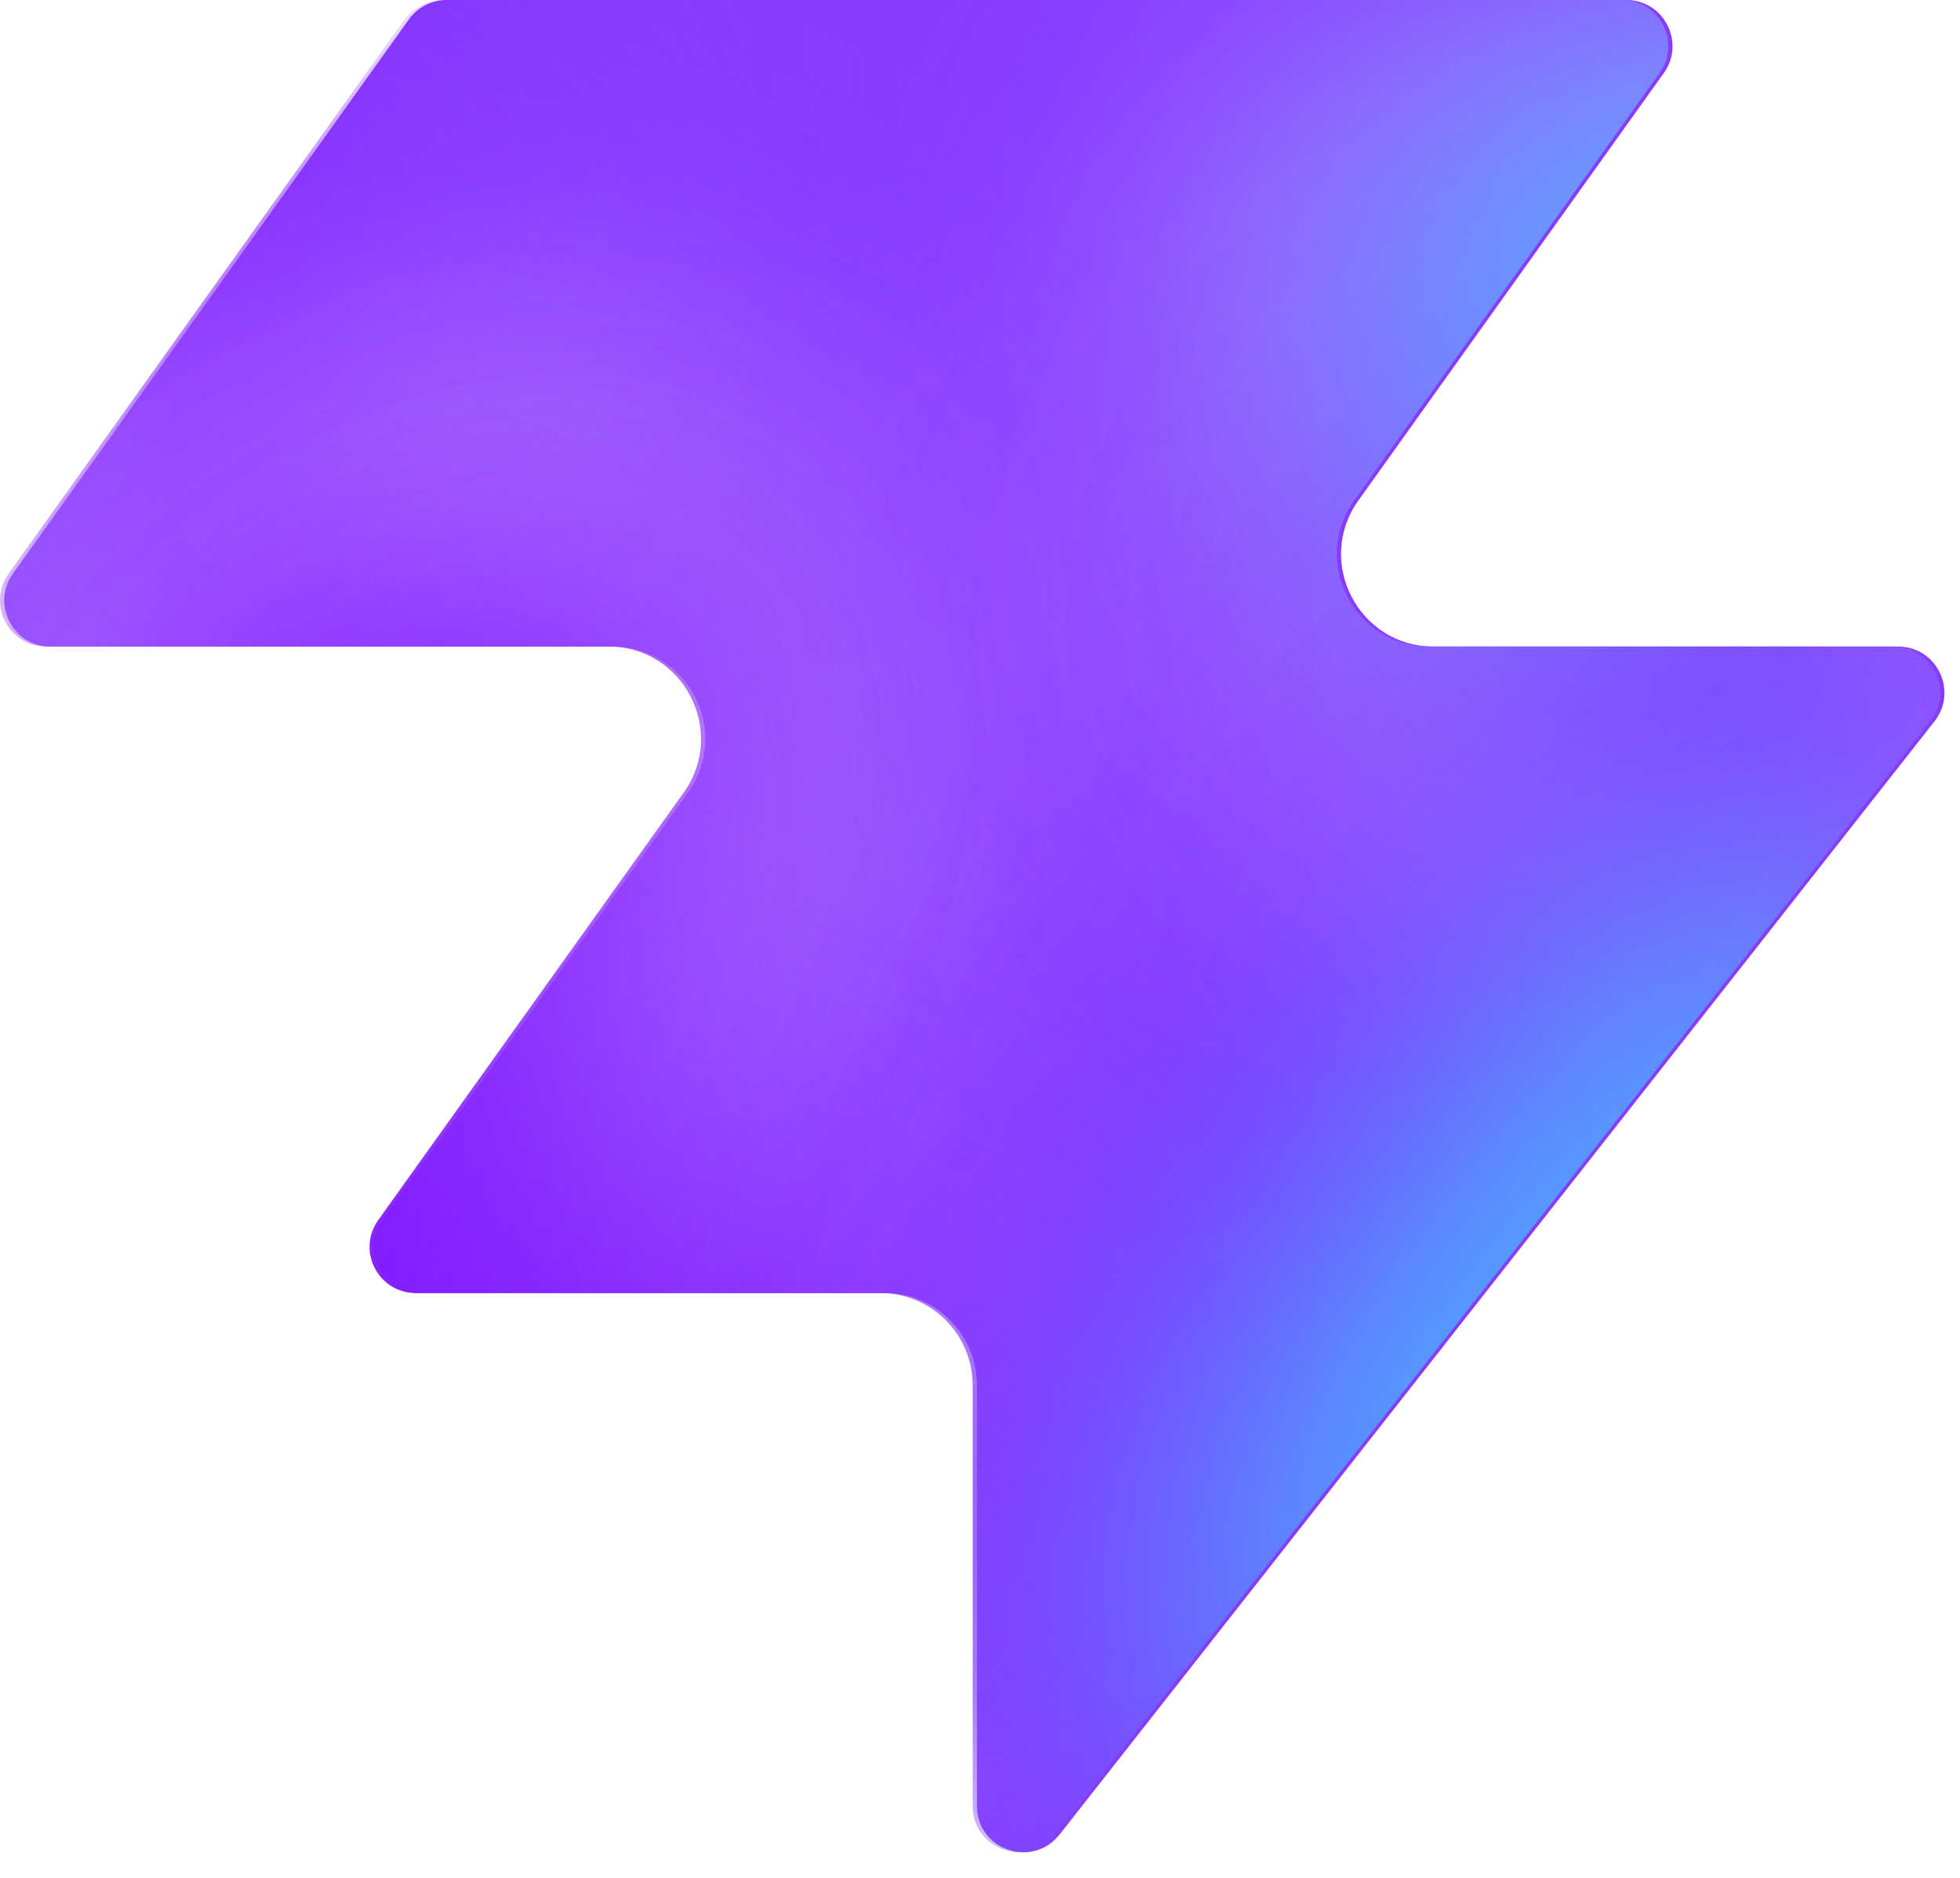
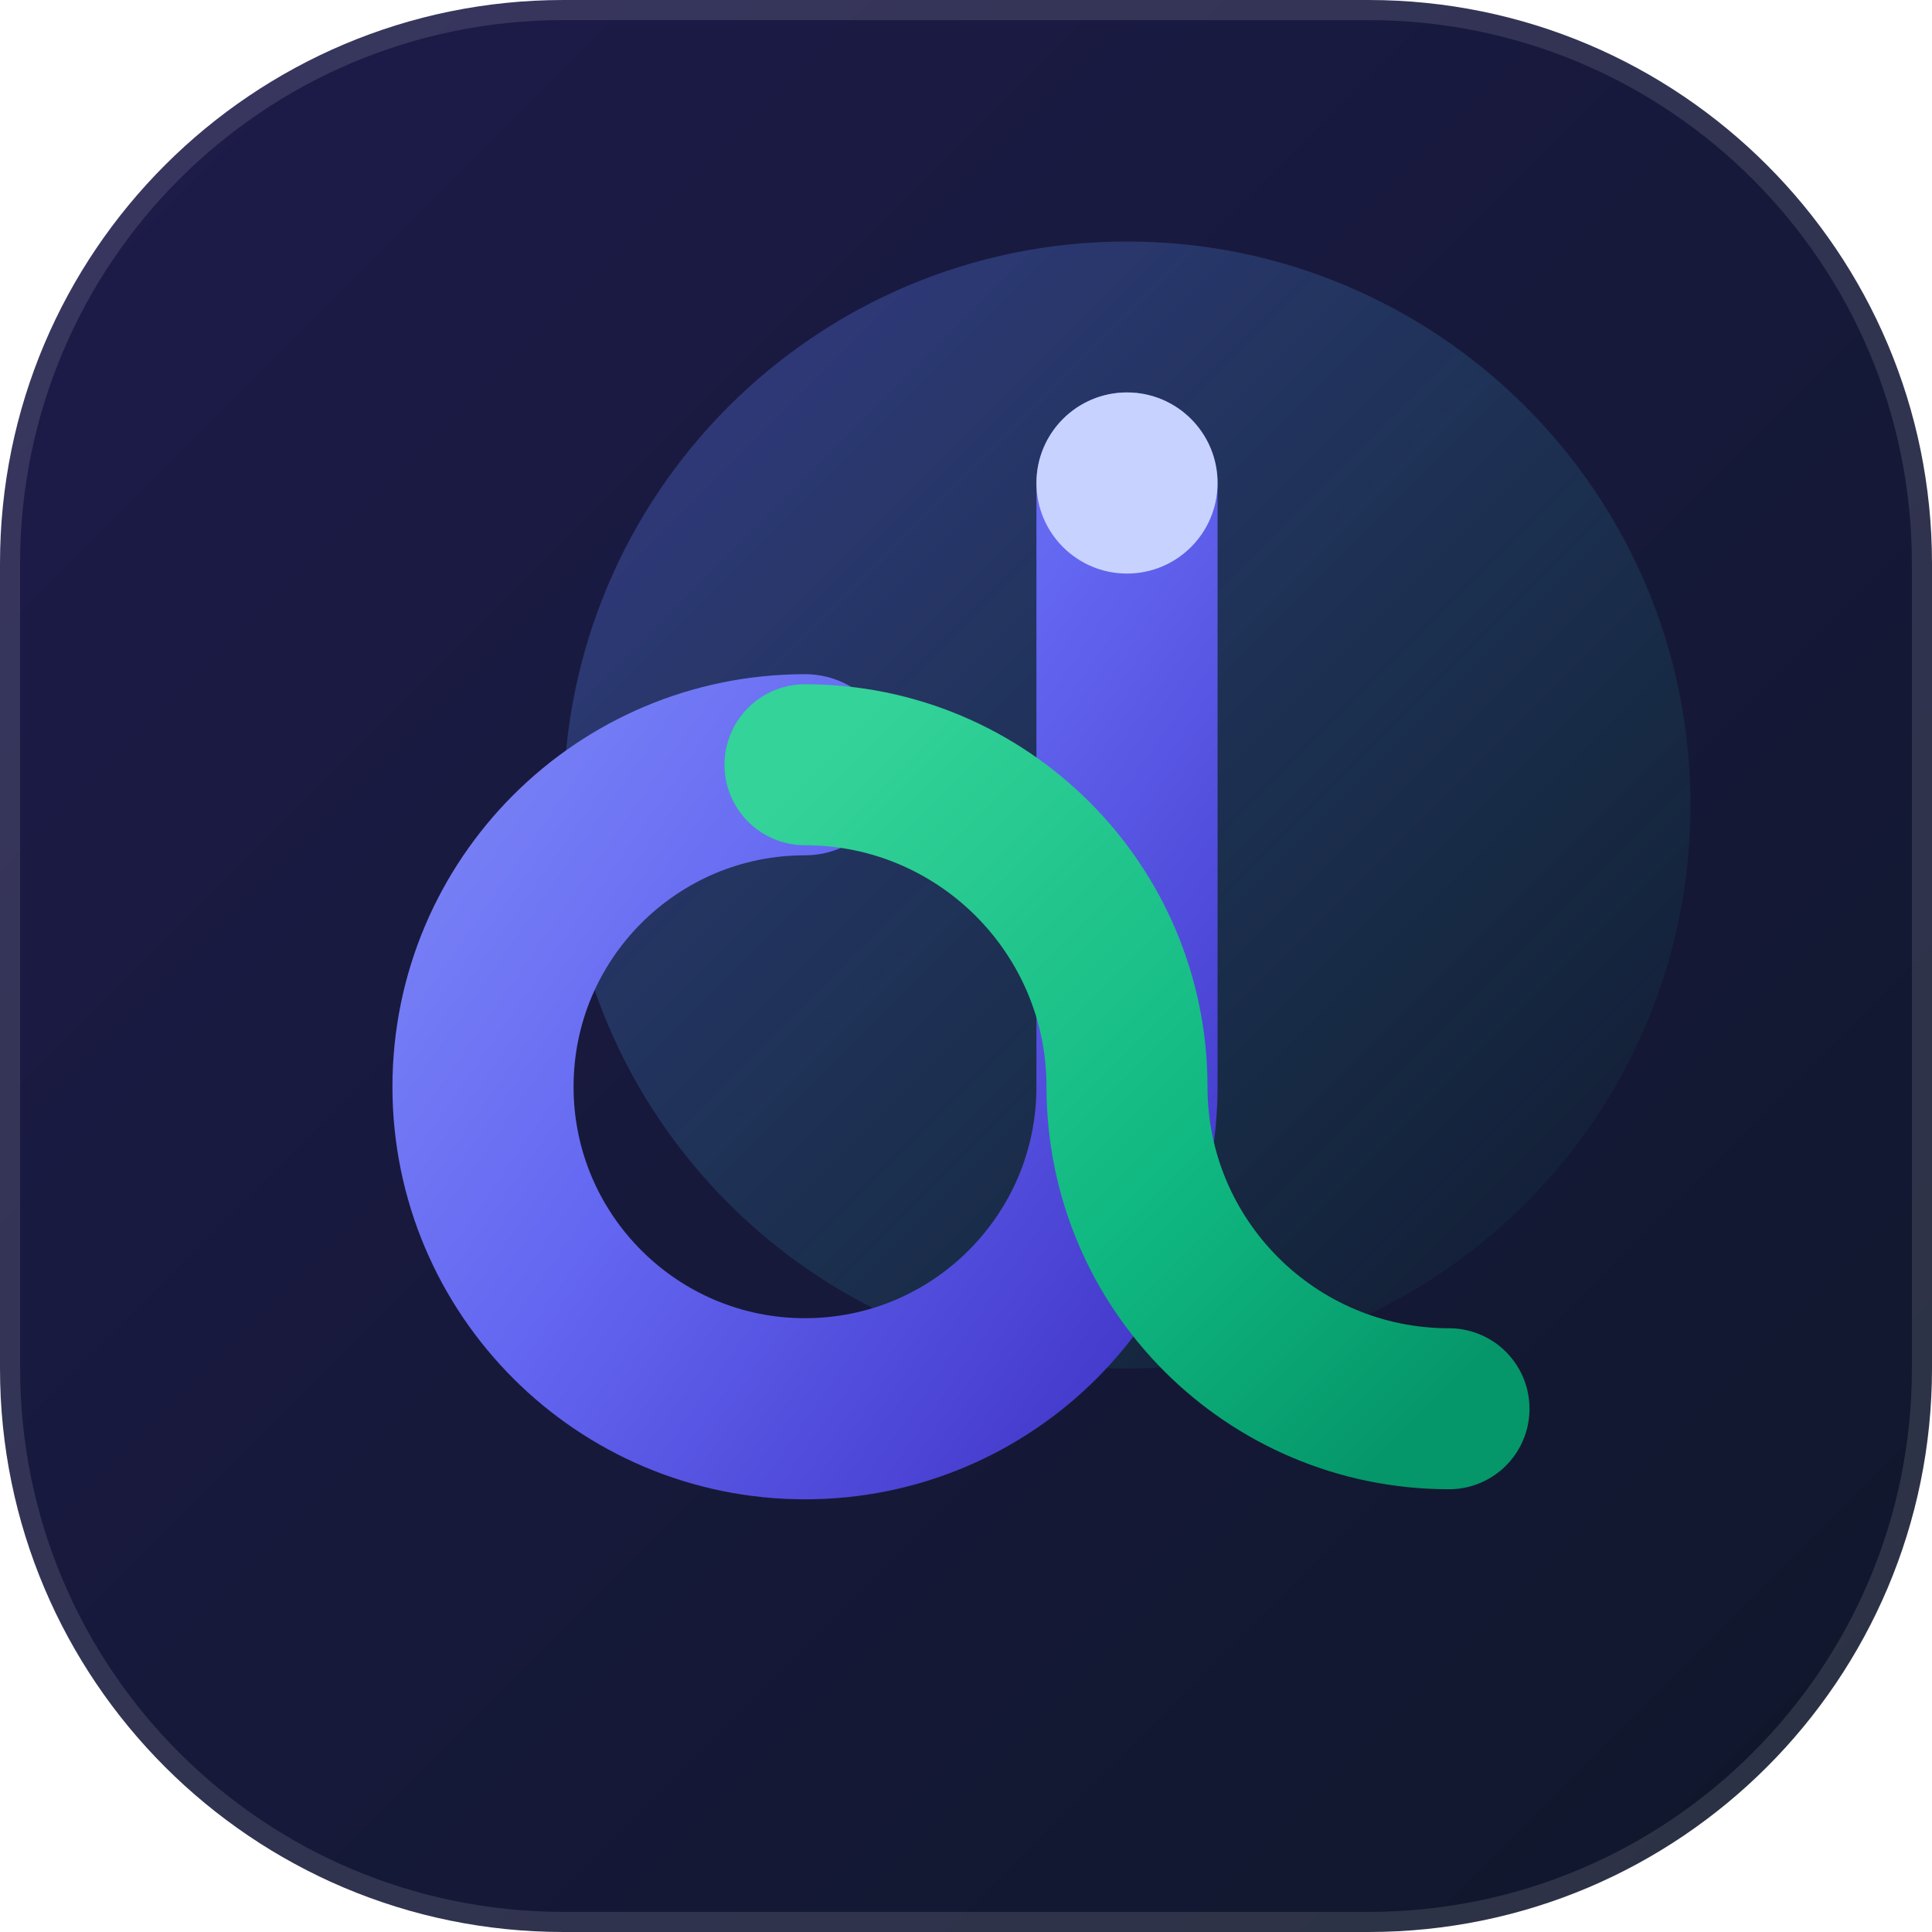
- <svg xmlns="http://www.w3.org/2000/svg" width="48" height="46" fill="none" viewBox="0 0 48 46">
-   <path fill="#863bff" d="M25.946 44.938c-.664.845-2.021.375-2.021-.698V33.937a2.26 2.26 0 0 0-2.262-2.262H10.287c-.92 0-1.456-1.04-.92-1.788l7.48-10.471c1.07-1.497 0-3.578-1.842-3.578H1.237c-.92 0-1.456-1.04-.92-1.788L10.013.474c.214-.297.556-.474.92-.474h28.894c.92 0 1.456 1.04.92 1.788l-7.48 10.471c-1.07 1.498 0 3.579 1.842 3.579h11.377c.943 0 1.473 1.088.89 1.83L25.947 44.94z" style="fill:#863bff;fill:color(display-p3 .525 .23 1);fill-opacity:1" />
-   <mask id="a" width="48" height="46" x="0" y="0" maskUnits="userSpaceOnUse" style="mask-type:alpha">
-     <path fill="#000" d="M25.842 44.938c-.664.844-2.021.375-2.021-.698V33.937a2.26 2.26 0 0 0-2.262-2.262H10.183c-.92 0-1.456-1.04-.92-1.788l7.48-10.471c1.07-1.498 0-3.579-1.842-3.579H1.133c-.92 0-1.456-1.04-.92-1.787L9.91.473c.214-.297.556-.474.92-.474h28.894c.92 0 1.456 1.04.92 1.788l-7.48 10.471c-1.07 1.498 0 3.578 1.842 3.578h11.377c.943 0 1.473 1.088.89 1.832L25.843 44.94z" style="fill:#000;fill-opacity:1" />
-   </mask>
-   <g mask="url(#a)">
-     <g filter="url(#b)">
-       <ellipse cx="5.508" cy="14.704" fill="#ede6ff" rx="5.508" ry="14.704" style="fill:#ede6ff;fill:color(display-p3 .927 .903 1);fill-opacity:1" transform="matrix(.00324 1 1 -.00324 -4.47 31.516)" />
-     </g>
-     <g filter="url(#c)">
-       <ellipse cx="10.399" cy="29.851" fill="#ede6ff" rx="10.399" ry="29.851" style="fill:#ede6ff;fill:color(display-p3 .927 .903 1);fill-opacity:1" transform="matrix(.00324 1 1 -.00324 -39.328 7.883)" />
-     </g>
-     <g filter="url(#d)">
-       <ellipse cx="5.508" cy="30.487" fill="#7e14ff" rx="5.508" ry="30.487" style="fill:#7e14ff;fill:color(display-p3 .492 .077 1);fill-opacity:1" transform="rotate(89.814 -25.913 -14.639)scale(1 -1)" />
-     </g>
-     <g filter="url(#e)">
-       <ellipse cx="5.508" cy="30.599" fill="#7e14ff" rx="5.508" ry="30.599" style="fill:#7e14ff;fill:color(display-p3 .492 .077 1);fill-opacity:1" transform="rotate(89.814 -32.644 -3.334)scale(1 -1)" />
-     </g>
-     <g filter="url(#f)">
-       <ellipse cx="5.508" cy="30.599" fill="#7e14ff" rx="5.508" ry="30.599" style="fill:#7e14ff;fill:color(display-p3 .492 .077 1);fill-opacity:1" transform="matrix(.00324 1 1 -.00324 -34.34 30.47)" />
-     </g>
-     <g filter="url(#g)">
-       <ellipse cx="14.072" cy="22.078" fill="#ede6ff" rx="14.072" ry="22.078" style="fill:#ede6ff;fill:color(display-p3 .927 .903 1);fill-opacity:1" transform="rotate(93.35 24.506 48.493)scale(-1 1)" />
-     </g>
-     <g filter="url(#h)">
-       <ellipse cx="3.47" cy="21.501" fill="#7e14ff" rx="3.47" ry="21.501" style="fill:#7e14ff;fill:color(display-p3 .492 .077 1);fill-opacity:1" transform="rotate(89.009 28.708 47.59)scale(-1 1)" />
-     </g>
-     <g filter="url(#i)">
-       <ellipse cx="3.47" cy="21.501" fill="#7e14ff" rx="3.47" ry="21.501" style="fill:#7e14ff;fill:color(display-p3 .492 .077 1);fill-opacity:1" transform="rotate(89.009 28.708 47.59)scale(-1 1)" />
-     </g>
-     <g filter="url(#j)">
-       <ellipse cx=".387" cy="8.972" fill="#7e14ff" rx="4.407" ry="29.108" style="fill:#7e14ff;fill:color(display-p3 .492 .077 1);fill-opacity:1" transform="rotate(39.51 .387 8.972)" />
-     </g>
-     <g filter="url(#k)">
-       <ellipse cx="47.523" cy="-6.092" fill="#7e14ff" rx="4.407" ry="29.108" style="fill:#7e14ff;fill:color(display-p3 .492 .077 1);fill-opacity:1" transform="rotate(37.892 47.523 -6.092)" />
-     </g>
-     <g filter="url(#l)">
-       <ellipse cx="41.412" cy="6.333" fill="#47bfff" rx="5.971" ry="9.665" style="fill:#47bfff;fill:color(display-p3 .28 .748 1);fill-opacity:1" transform="rotate(37.892 41.412 6.333)" />
-     </g>
-     <g filter="url(#m)">
-       <ellipse cx="-1.879" cy="38.332" fill="#7e14ff" rx="4.407" ry="29.108" style="fill:#7e14ff;fill:color(display-p3 .492 .077 1);fill-opacity:1" transform="rotate(37.892 -1.88 38.332)" />
-     </g>
-     <g filter="url(#n)">
-       <ellipse cx="-1.879" cy="38.332" fill="#7e14ff" rx="4.407" ry="29.108" style="fill:#7e14ff;fill:color(display-p3 .492 .077 1);fill-opacity:1" transform="rotate(37.892 -1.88 38.332)" />
-     </g>
-     <g filter="url(#o)">
-       <ellipse cx="35.651" cy="29.907" fill="#7e14ff" rx="4.407" ry="29.108" style="fill:#7e14ff;fill:color(display-p3 .492 .077 1);fill-opacity:1" transform="rotate(37.892 35.651 29.907)" />
-     </g>
-     <g filter="url(#p)">
-       <ellipse cx="38.418" cy="32.4" fill="#47bfff" rx="5.971" ry="15.297" style="fill:#47bfff;fill:color(display-p3 .28 .748 1);fill-opacity:1" transform="rotate(37.892 38.418 32.4)" />
-     </g>
-   </g>
+ <svg xmlns="http://www.w3.org/2000/svg" viewBox="0 0 48 48" fill="none" width="48" height="48">
  <defs>
-     <filter id="b" width="60.045" height="41.654" x="-19.77" y="16.149" color-interpolation-filters="sRGB" filterUnits="userSpaceOnUse">
-       <feFlood flood-opacity="0" result="BackgroundImageFix" />
-       <feBlend in="SourceGraphic" in2="BackgroundImageFix" result="shape" />
-       <feGaussianBlur result="effect1_foregroundBlur_2002_17158" stdDeviation="7.659" />
-     </filter>
-     <filter id="c" width="90.34" height="51.437" x="-54.613" y="-7.533" color-interpolation-filters="sRGB" filterUnits="userSpaceOnUse">
-       <feFlood flood-opacity="0" result="BackgroundImageFix" />
-       <feBlend in="SourceGraphic" in2="BackgroundImageFix" result="shape" />
-       <feGaussianBlur result="effect1_foregroundBlur_2002_17158" stdDeviation="7.659" />
-     </filter>
-     <filter id="d" width="79.355" height="29.4" x="-49.64" y="2.03" color-interpolation-filters="sRGB" filterUnits="userSpaceOnUse">
-       <feFlood flood-opacity="0" result="BackgroundImageFix" />
-       <feBlend in="SourceGraphic" in2="BackgroundImageFix" result="shape" />
-       <feGaussianBlur result="effect1_foregroundBlur_2002_17158" stdDeviation="4.596" />
-     </filter>
-     <filter id="e" width="79.579" height="29.4" x="-45.045" y="20.029" color-interpolation-filters="sRGB" filterUnits="userSpaceOnUse">
-       <feFlood flood-opacity="0" result="BackgroundImageFix" />
-       <feBlend in="SourceGraphic" in2="BackgroundImageFix" result="shape" />
-       <feGaussianBlur result="effect1_foregroundBlur_2002_17158" stdDeviation="4.596" />
-     </filter>
-     <filter id="f" width="79.579" height="29.4" x="-43.513" y="21.178" color-interpolation-filters="sRGB" filterUnits="userSpaceOnUse">
-       <feFlood flood-opacity="0" result="BackgroundImageFix" />
-       <feBlend in="SourceGraphic" in2="BackgroundImageFix" result="shape" />
-       <feGaussianBlur result="effect1_foregroundBlur_2002_17158" stdDeviation="4.596" />
-     </filter>
-     <filter id="g" width="74.749" height="58.852" x="15.756" y="-17.901" color-interpolation-filters="sRGB" filterUnits="userSpaceOnUse">
-       <feFlood flood-opacity="0" result="BackgroundImageFix" />
-       <feBlend in="SourceGraphic" in2="BackgroundImageFix" result="shape" />
-       <feGaussianBlur result="effect1_foregroundBlur_2002_17158" stdDeviation="7.659" />
-     </filter>
-     <filter id="h" width="61.377" height="25.362" x="23.548" y="2.284" color-interpolation-filters="sRGB" filterUnits="userSpaceOnUse">
-       <feFlood flood-opacity="0" result="BackgroundImageFix" />
-       <feBlend in="SourceGraphic" in2="BackgroundImageFix" result="shape" />
-       <feGaussianBlur result="effect1_foregroundBlur_2002_17158" stdDeviation="4.596" />
-     </filter>
-     <filter id="i" width="61.377" height="25.362" x="23.548" y="2.284" color-interpolation-filters="sRGB" filterUnits="userSpaceOnUse">
-       <feFlood flood-opacity="0" result="BackgroundImageFix" />
-       <feBlend in="SourceGraphic" in2="BackgroundImageFix" result="shape" />
-       <feGaussianBlur result="effect1_foregroundBlur_2002_17158" stdDeviation="4.596" />
-     </filter>
-     <filter id="j" width="56.045" height="63.649" x="-27.636" y="-22.853" color-interpolation-filters="sRGB" filterUnits="userSpaceOnUse">
-       <feFlood flood-opacity="0" result="BackgroundImageFix" />
-       <feBlend in="SourceGraphic" in2="BackgroundImageFix" result="shape" />
-       <feGaussianBlur result="effect1_foregroundBlur_2002_17158" stdDeviation="4.596" />
-     </filter>
-     <filter id="k" width="54.814" height="64.646" x="20.116" y="-38.415" color-interpolation-filters="sRGB" filterUnits="userSpaceOnUse">
-       <feFlood flood-opacity="0" result="BackgroundImageFix" />
-       <feBlend in="SourceGraphic" in2="BackgroundImageFix" result="shape" />
-       <feGaussianBlur result="effect1_foregroundBlur_2002_17158" stdDeviation="4.596" />
-     </filter>
-     <filter id="l" width="33.541" height="35.313" x="24.641" y="-11.323" color-interpolation-filters="sRGB" filterUnits="userSpaceOnUse">
-       <feFlood flood-opacity="0" result="BackgroundImageFix" />
-       <feBlend in="SourceGraphic" in2="BackgroundImageFix" result="shape" />
-       <feGaussianBlur result="effect1_foregroundBlur_2002_17158" stdDeviation="4.596" />
-     </filter>
-     <filter id="m" width="54.814" height="64.646" x="-29.286" y="6.009" color-interpolation-filters="sRGB" filterUnits="userSpaceOnUse">
-       <feFlood flood-opacity="0" result="BackgroundImageFix" />
-       <feBlend in="SourceGraphic" in2="BackgroundImageFix" result="shape" />
-       <feGaussianBlur result="effect1_foregroundBlur_2002_17158" stdDeviation="4.596" />
-     </filter>
-     <filter id="n" width="54.814" height="64.646" x="-29.286" y="6.009" color-interpolation-filters="sRGB" filterUnits="userSpaceOnUse">
-       <feFlood flood-opacity="0" result="BackgroundImageFix" />
-       <feBlend in="SourceGraphic" in2="BackgroundImageFix" result="shape" />
-       <feGaussianBlur result="effect1_foregroundBlur_2002_17158" stdDeviation="4.596" />
-     </filter>
-     <filter id="o" width="54.814" height="64.646" x="8.244" y="-2.416" color-interpolation-filters="sRGB" filterUnits="userSpaceOnUse">
-       <feFlood flood-opacity="0" result="BackgroundImageFix" />
-       <feBlend in="SourceGraphic" in2="BackgroundImageFix" result="shape" />
-       <feGaussianBlur result="effect1_foregroundBlur_2002_17158" stdDeviation="4.596" />
-     </filter>
-     <filter id="p" width="39.409" height="43.623" x="18.713" y="10.588" color-interpolation-filters="sRGB" filterUnits="userSpaceOnUse">
-       <feFlood flood-opacity="0" result="BackgroundImageFix" />
-       <feBlend in="SourceGraphic" in2="BackgroundImageFix" result="shape" />
-       <feGaussianBlur result="effect1_foregroundBlur_2002_17158" stdDeviation="4.596" />
-     </filter>
+     <linearGradient id="jedana-bg" x1="0%" y1="0%" x2="100%" y2="100%">
+       <stop offset="0%" stop-color="#1E1B4B" />
+       <stop offset="100%" stop-color="#0F172A" />
+     </linearGradient>
+     <linearGradient id="jedana-glow" x1="0%" y1="0%" x2="100%" y2="100%">
+       <stop offset="0%" stop-color="#6366F1" stop-opacity="0.4" />
+       <stop offset="100%" stop-color="#10B981" stop-opacity="0" />
+     </linearGradient>
+     <linearGradient id="ribbon-indigo" x1="0%" y1="0%" x2="100%" y2="100%">
+       <stop offset="0%" stop-color="#818CF8" />
+       <stop offset="50%" stop-color="#6366F1" />
+       <stop offset="100%" stop-color="#4338CA" />
+     </linearGradient>
+     <linearGradient id="ribbon-emerald" x1="0%" y1="0%" x2="100%" y2="100%">
+       <stop offset="0%" stop-color="#34D399" />
+       <stop offset="60%" stop-color="#10B981" />
+       <stop offset="100%" stop-color="#059669" />
+     </linearGradient>
  </defs>
+   <rect width="48" height="48" rx="14" fill="url(#jedana-bg)" />
+   <rect width="48" height="48" rx="14" stroke="rgba(255, 255, 255, 0.12)" stroke-width="1" />
+   <circle cx="28" cy="20" r="14" fill="url(#jedana-glow)" />
+   <path d="M28 12V27C28 31.418 24.418 35 20 35C15.582 35 12 31.418 12 27C12 22.582 15.582 19 20 19" stroke="url(#ribbon-indigo)" stroke-width="4.5" stroke-linecap="round" stroke-linejoin="round" />
+   <path d="M20 19C24.418 19 28 22.582 28 27C28 31.418 31.582 35 36 35" stroke="url(#ribbon-emerald)" stroke-width="4" stroke-linecap="round" stroke-linejoin="round" />
+   <circle cx="28" cy="12" r="2.25" fill="#C7D2FE" />
</svg>
